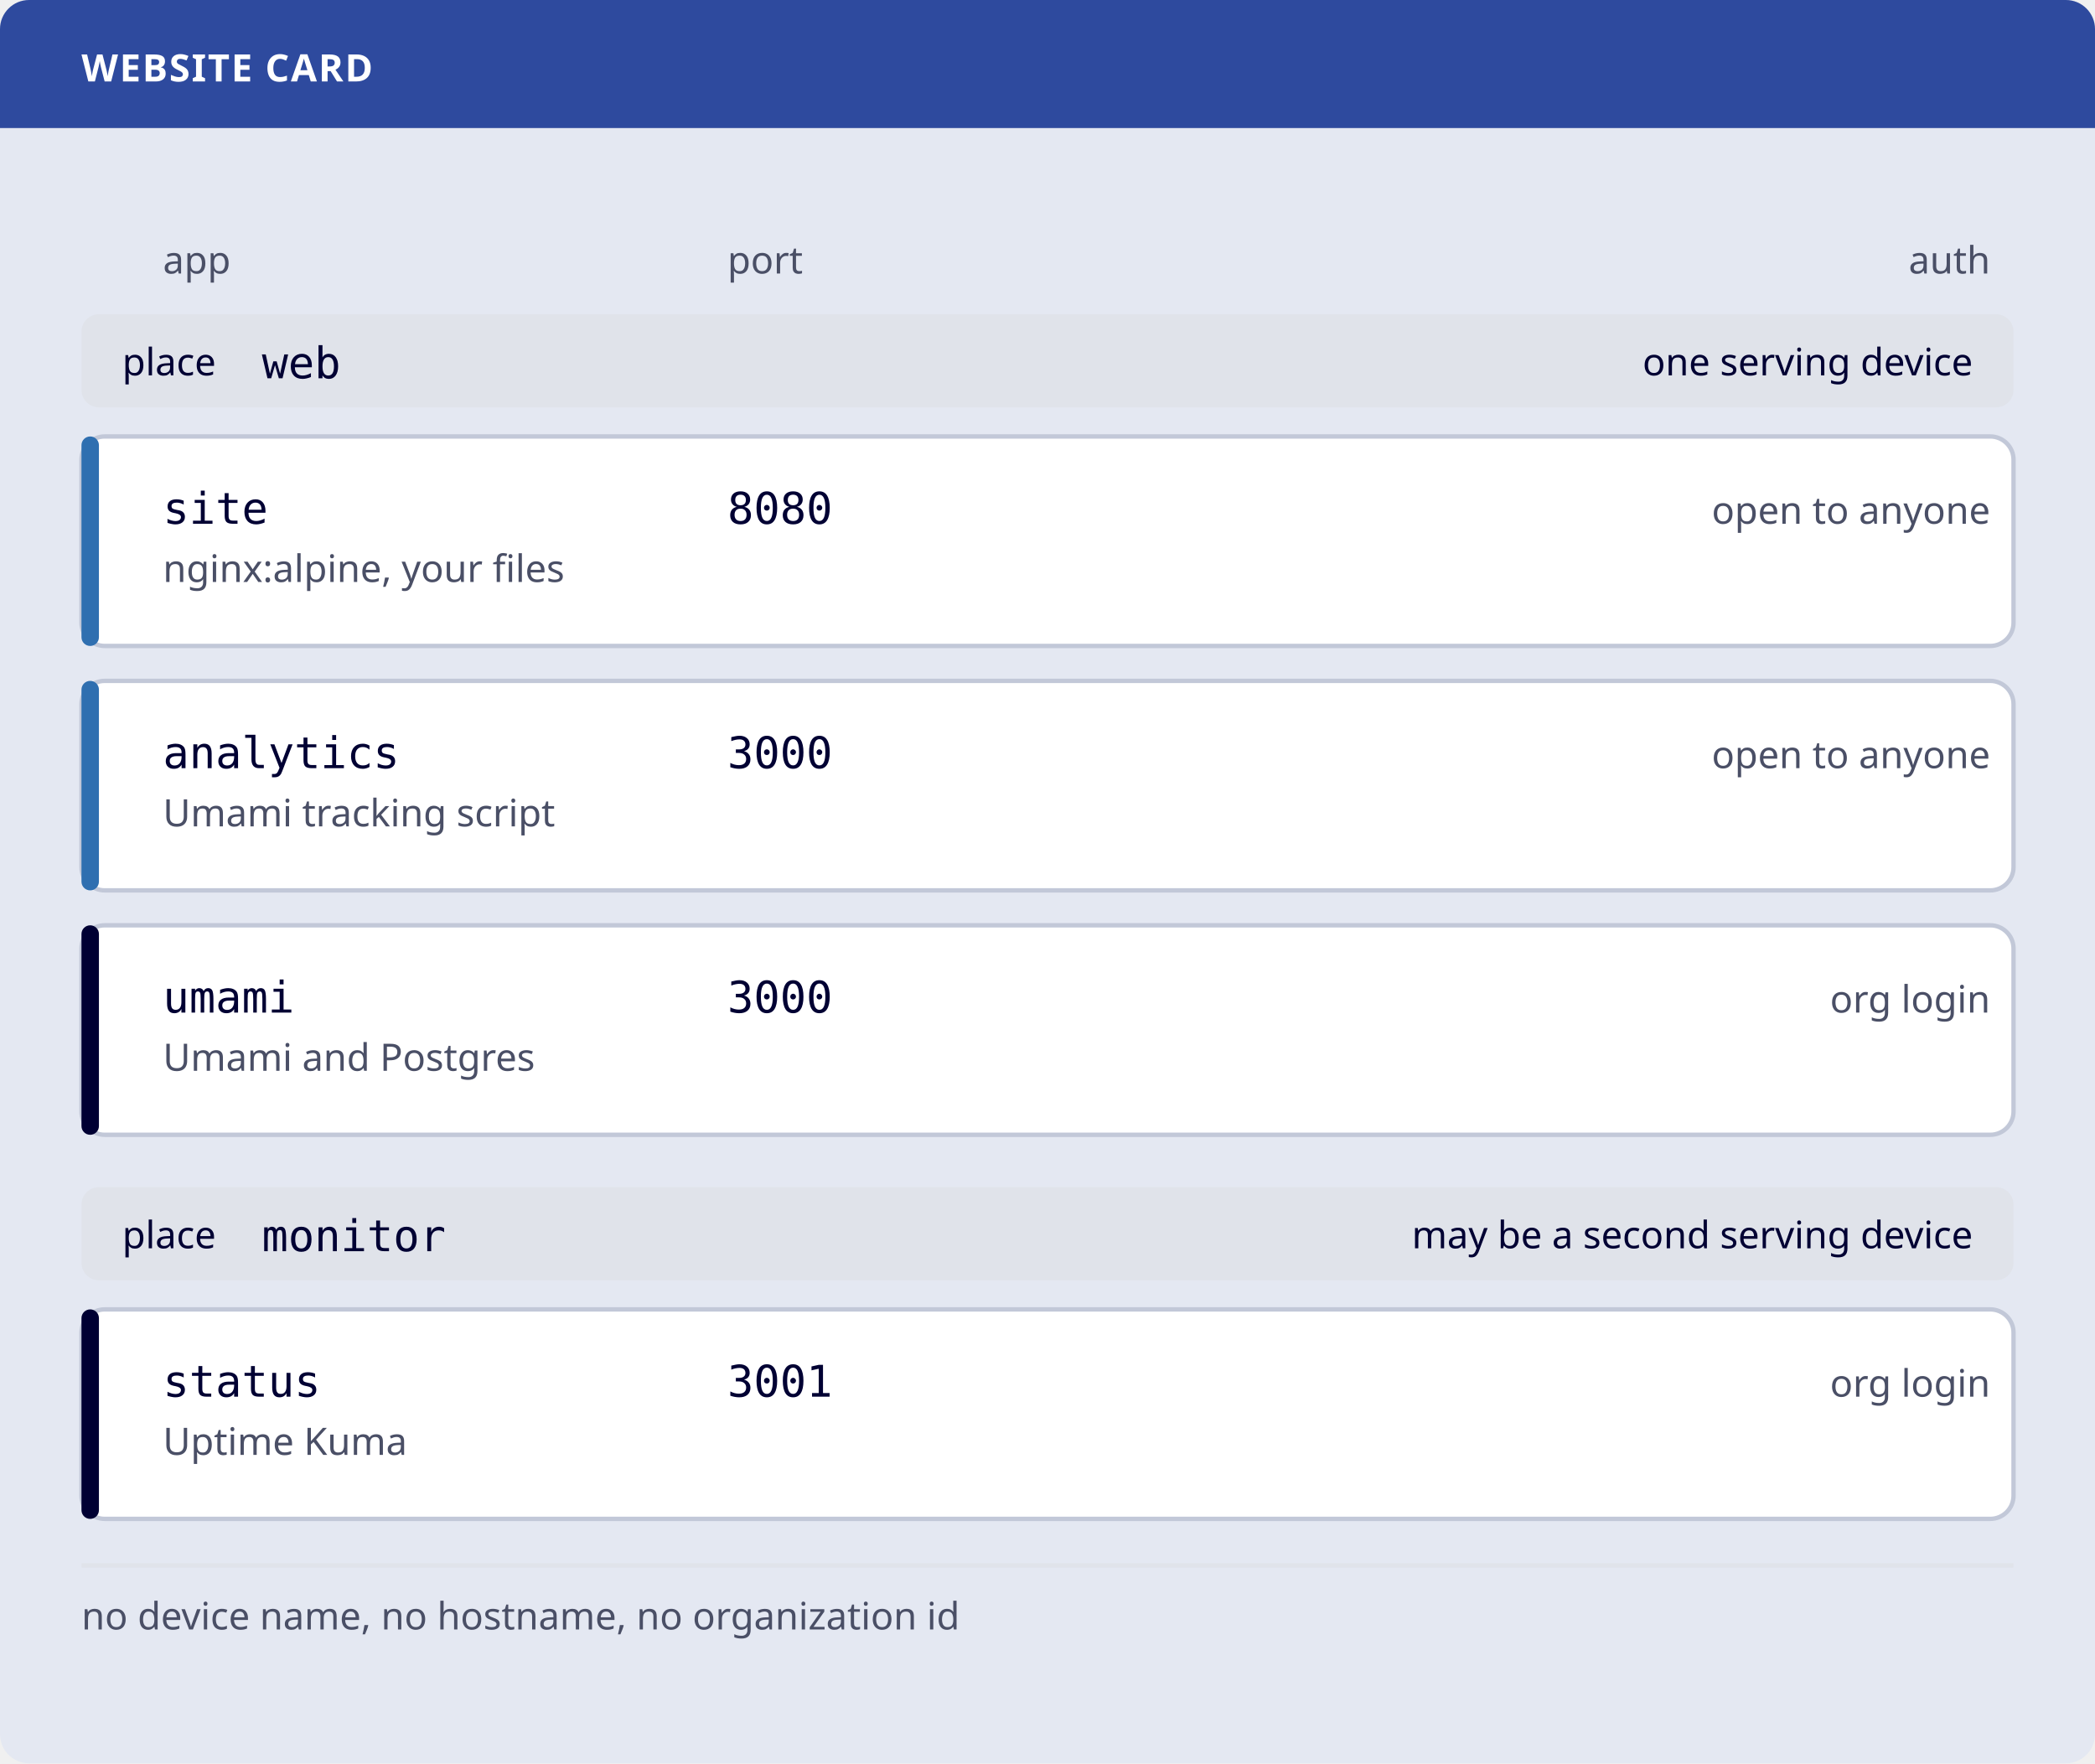
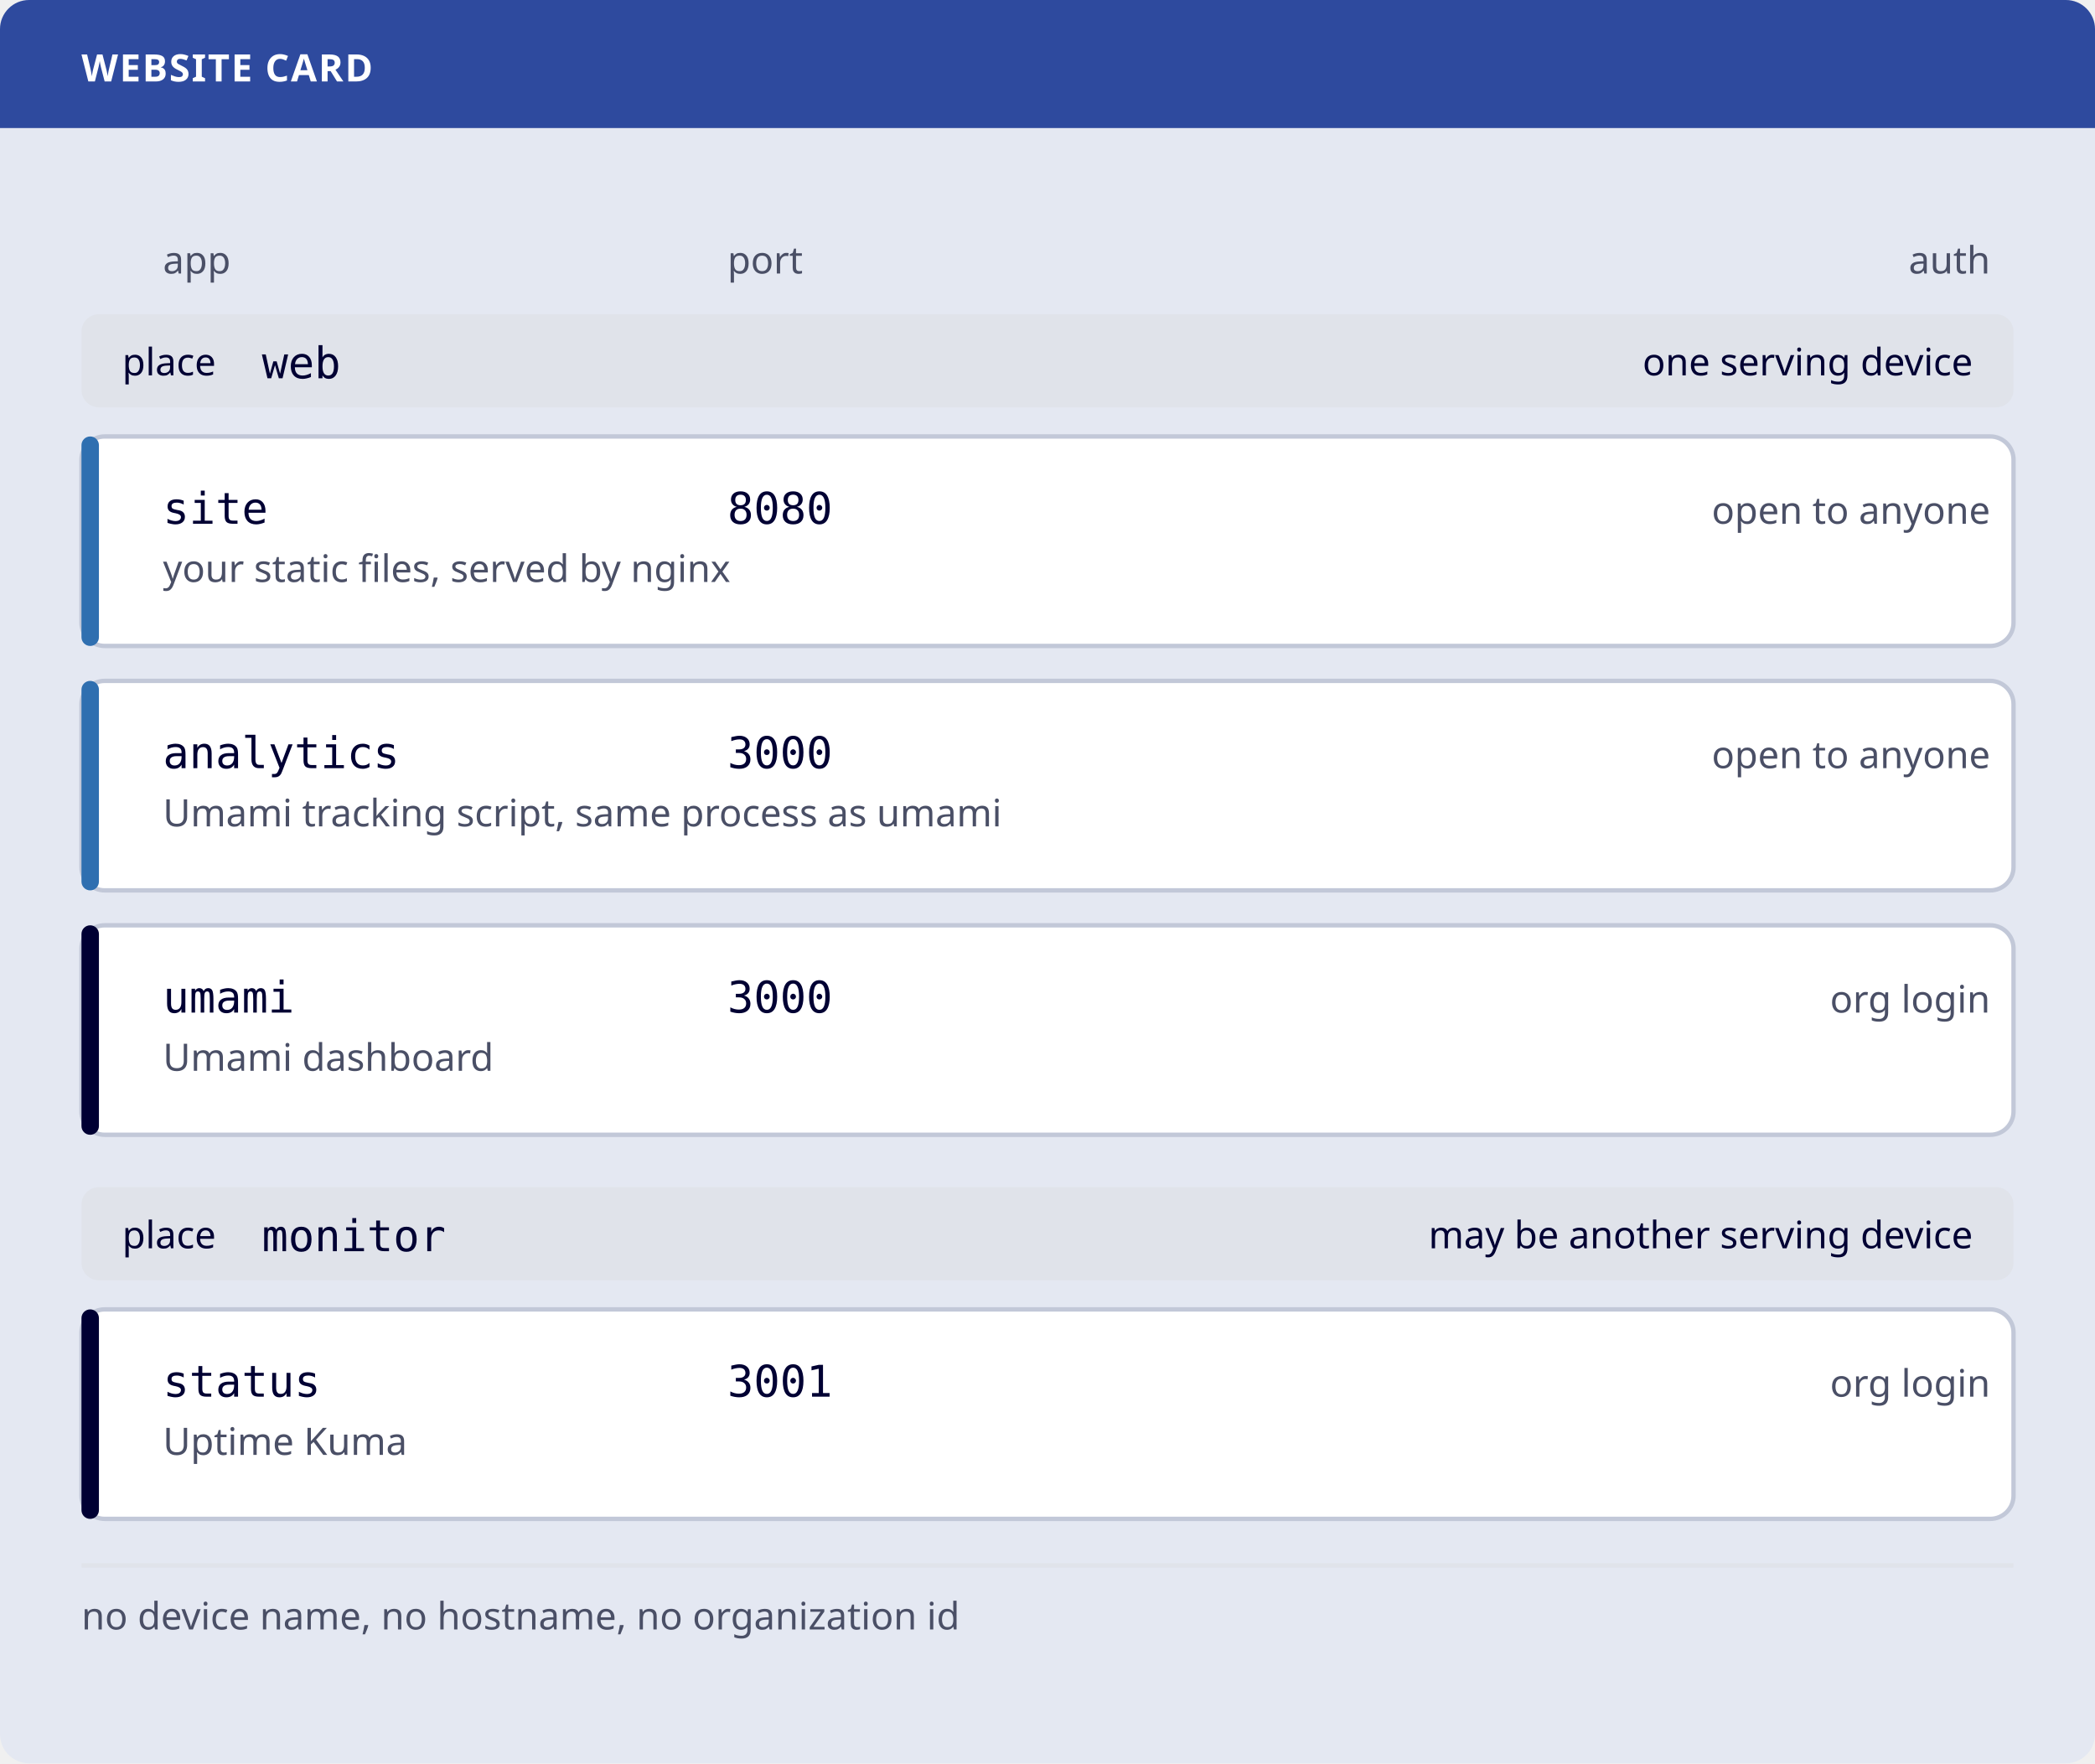
<svg xmlns="http://www.w3.org/2000/svg" viewBox="0 0 720 606" width="720" height="606" role="img" aria-labelledby="t d">
  <style>.label{font-family:Jost,system-ui,sans-serif;font-size:15px;fill:#000033}.small{font-family:Jost,system-ui,sans-serif;font-size:13px;fill:#4a4f66}.mono{font-family:Iosevka,ui-monospace,monospace;font-size:15px;fill:#000033}.head{font-family:Jost,system-ui,sans-serif;font-size:13px;font-weight:600;fill:#ffffff;letter-spacing:.04em}.place{font-family:Jost,system-ui,sans-serif;font-size:13px;fill:#000033}.card{fill:#ffffff;stroke:#c2c8d8;stroke-width:1.5}</style>
  <rect x="0" y="0" width="720" height="606" rx="10" fill="#e4e8f2" />
  <path d="M10 0 h700 a10 10 0 0 1 10 10 v34 h-720 v-34 a10 10 0 0 1 10 -10 z" fill="#2e4a9e" />
  <text class="head" x="28" y="28">WEBSITE CARD</text>
  <text class="small" x="56" y="94">app</text>
  <text class="small" x="250" y="94">port</text>
  <text class="small" x="684" y="94" text-anchor="end">auth</text>
  <rect x="28" y="108" width="664" height="32" rx="6" fill="#e0e3ea" />
  <text class="place" x="42" y="129">place</text>
  <text class="mono" x="90" y="130">web</text>
  <text class="place" x="678" y="129" text-anchor="end">one serving device</text>
  <rect class="card" x="28" y="150" width="664" height="72" rx="8" />
  <rect x="28" y="150" width="6" height="72" rx="3" fill="#2f6fb0" />
  <text class="mono" x="56" y="180">site</text>
  <text class="mono" x="250" y="180">8080</text>
  <text class="small" x="684" y="180" text-anchor="end">open to anyone</text>
-   <text class="small" x="56" y="200">nginx:alpine, your files</text>
+   <text class="small" x="56" y="200">your static files, served by nginx</text>
  <rect class="card" x="28" y="234" width="664" height="72" rx="8" />
  <rect x="28" y="234" width="6" height="72" rx="3" fill="#2f6fb0" />
  <text class="mono" x="56" y="264">analytics</text>
  <text class="mono" x="250" y="264">3000</text>
  <text class="small" x="684" y="264" text-anchor="end">open to anyone</text>
-   <text class="small" x="56" y="284">Umami tracking script</text>
+   <text class="small" x="56" y="284">Umami tracking script, same process as umami</text>
  <rect class="card" x="28" y="318" width="664" height="72" rx="8" />
  <rect x="28" y="318" width="6" height="72" rx="3" fill="#000033" />
  <text class="mono" x="56" y="348">umami</text>
  <text class="mono" x="250" y="348">3000</text>
  <text class="small" x="684" y="348" text-anchor="end">org login</text>
-   <text class="small" x="56" y="368">Umami and Postgres</text>
+   <text class="small" x="56" y="368">Umami dashboard</text>
  <rect x="28" y="408" width="664" height="32" rx="6" fill="#e0e3ea" />
  <text class="place" x="42" y="429">place</text>
  <text class="mono" x="90" y="430">monitor</text>
-   <text class="place" x="678" y="429" text-anchor="end">may be a second serving device</text>
+   <text class="place" x="678" y="429" text-anchor="end">may be another serving device</text>
  <rect class="card" x="28" y="450" width="664" height="72" rx="8" />
  <rect x="28" y="450" width="6" height="72" rx="3" fill="#000033" />
  <text class="mono" x="56" y="480">status</text>
  <text class="mono" x="250" y="480">3001</text>
  <text class="small" x="684" y="480" text-anchor="end">org login</text>
  <text class="small" x="56" y="500">Uptime Kuma</text>
  <line x1="28" y1="538" x2="692" y2="538" stroke="#e0e3ea" stroke-width="1.5" />
  <text class="small" x="28" y="560">no device name, no hostname, no organization id</text>
</svg>
